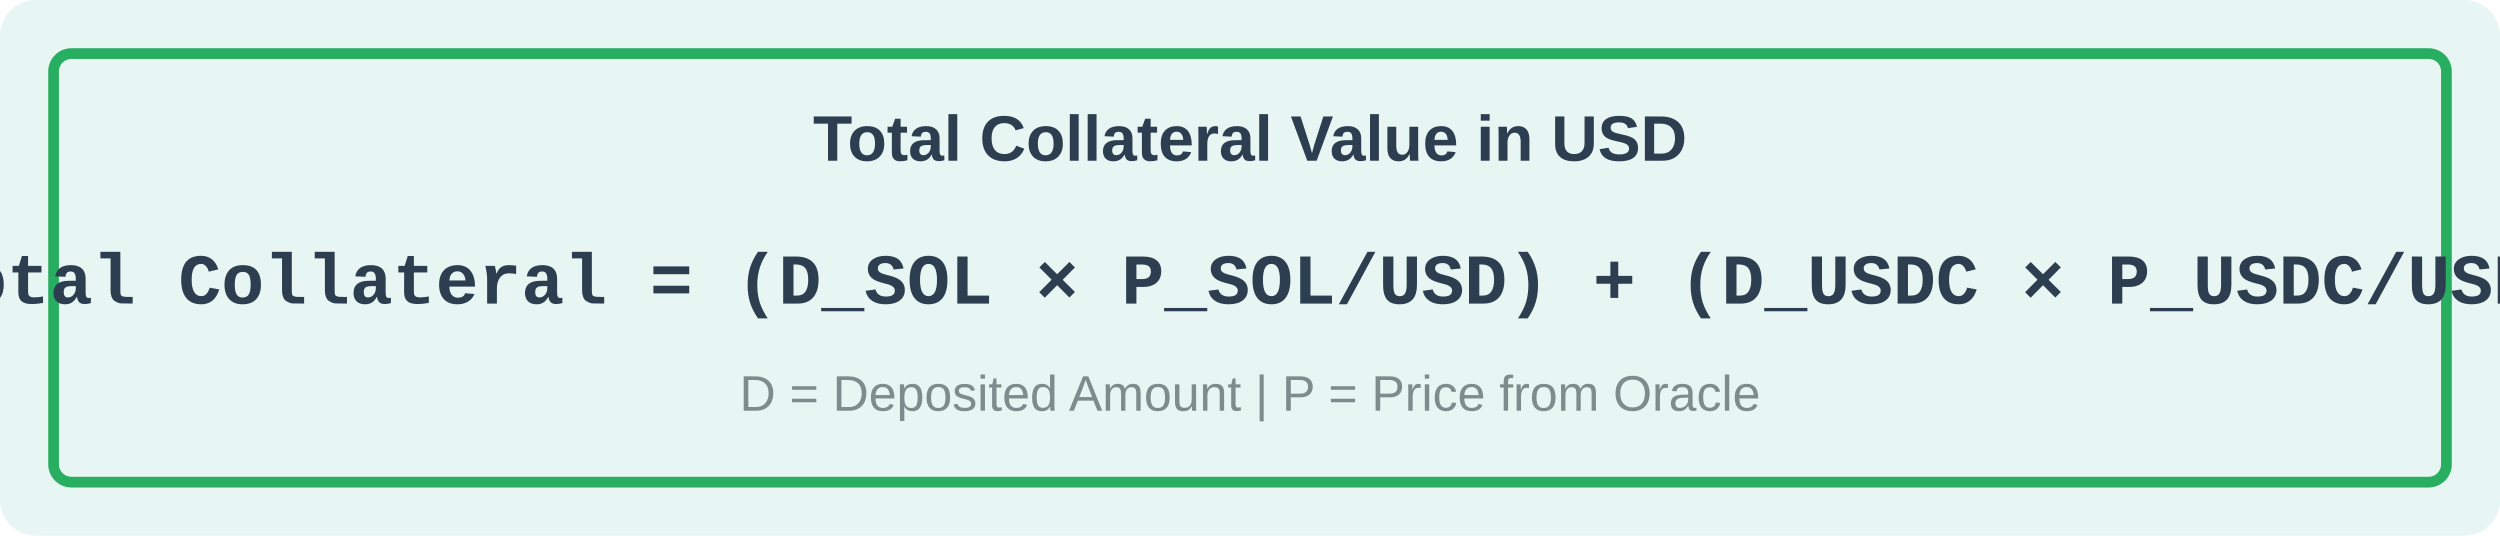
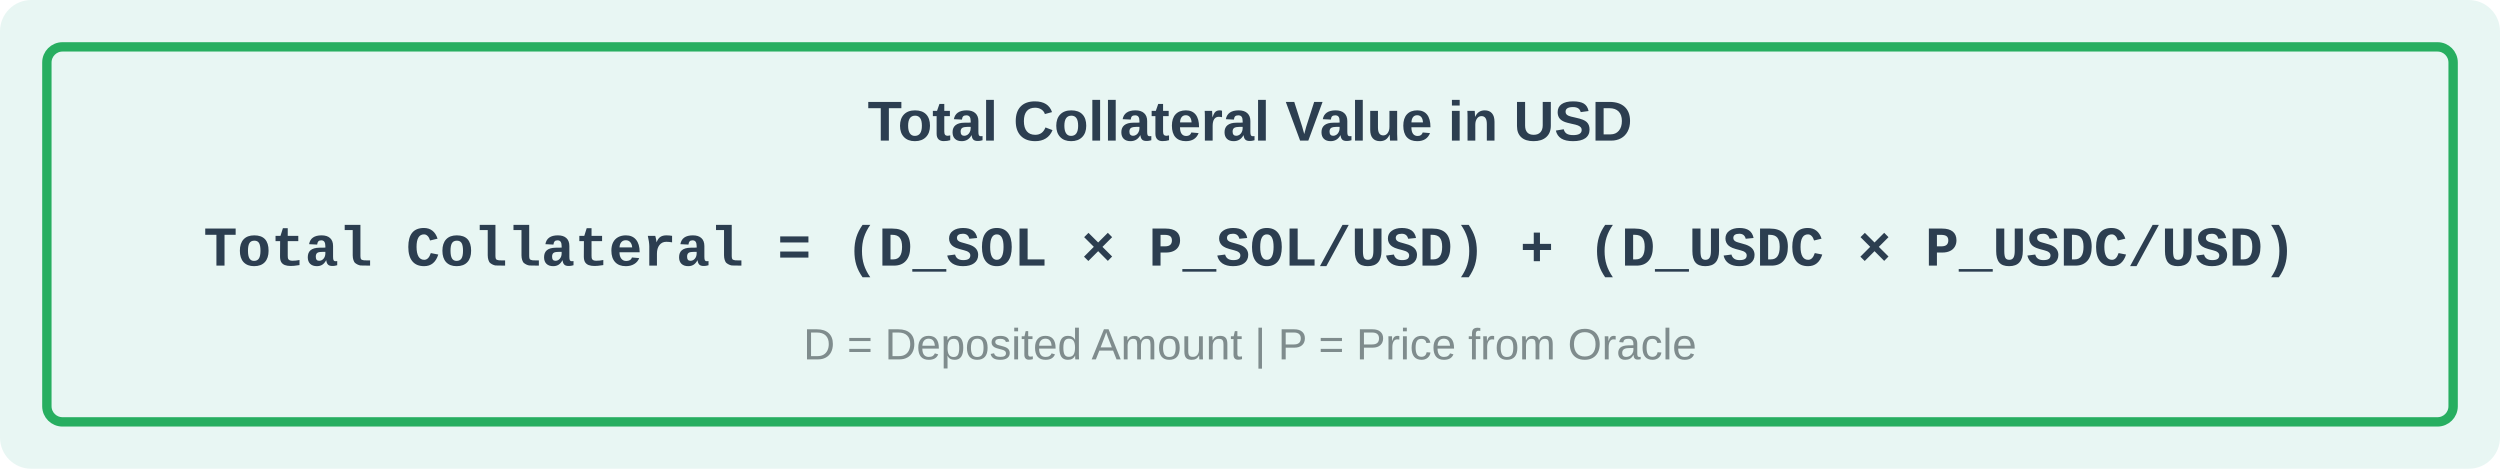
- <svg xmlns="http://www.w3.org/2000/svg" width="700" height="150" viewBox="0 0 700 150">
+ <svg xmlns="http://www.w3.org/2000/svg" width="800" height="150" viewBox="0 0 800 150">
  <defs>
    <style>
      .title { font-family: 'Arial', sans-serif; font-size: 18px; font-weight: bold; fill: #2c3e50; }
-       .formula { font-family: 'Courier New', monospace; font-size: 20px; fill: #2c3e50; font-weight: bold; }
+       .formula { font-family: 'Courier New', monospace; font-size: 18px; fill: #2c3e50; font-weight: bold; }
      .label { font-family: 'Arial', sans-serif; font-size: 14px; fill: #7f8c8d; }
    </style>
  </defs>
-   <rect width="700" height="150" fill="#e8f6f3" rx="10" />
-   <rect x="15" y="15" width="670" height="120" fill="none" stroke="#27ae60" stroke-width="3" rx="5" />
-   <text x="350" y="45" text-anchor="middle" class="title">Total Collateral Value in USD</text>
-   <text x="350" y="85" text-anchor="middle" class="formula">Total Collateral = (D_SOL × P_SOL/USD) + (D_USDC × P_USDC/USD)</text>
-   <text x="350" y="115" text-anchor="middle" class="label">D = Deposited Amount | P = Price from Oracle</text>
+   <rect width="800" height="150" fill="#e8f6f3" rx="10" />
+   <rect x="15" y="15" width="770" height="120" fill="none" stroke="#27ae60" stroke-width="3" rx="5" />
+   <text x="400" y="45" text-anchor="middle" class="title">Total Collateral Value in USD</text>
+   <text x="400" y="85" text-anchor="middle" class="formula">Total Collateral = (D_SOL × P_SOL/USD) + (D_USDC × P_USDC/USD)</text>
+   <text x="400" y="115" text-anchor="middle" class="label">D = Deposited Amount | P = Price from Oracle</text>
</svg>
